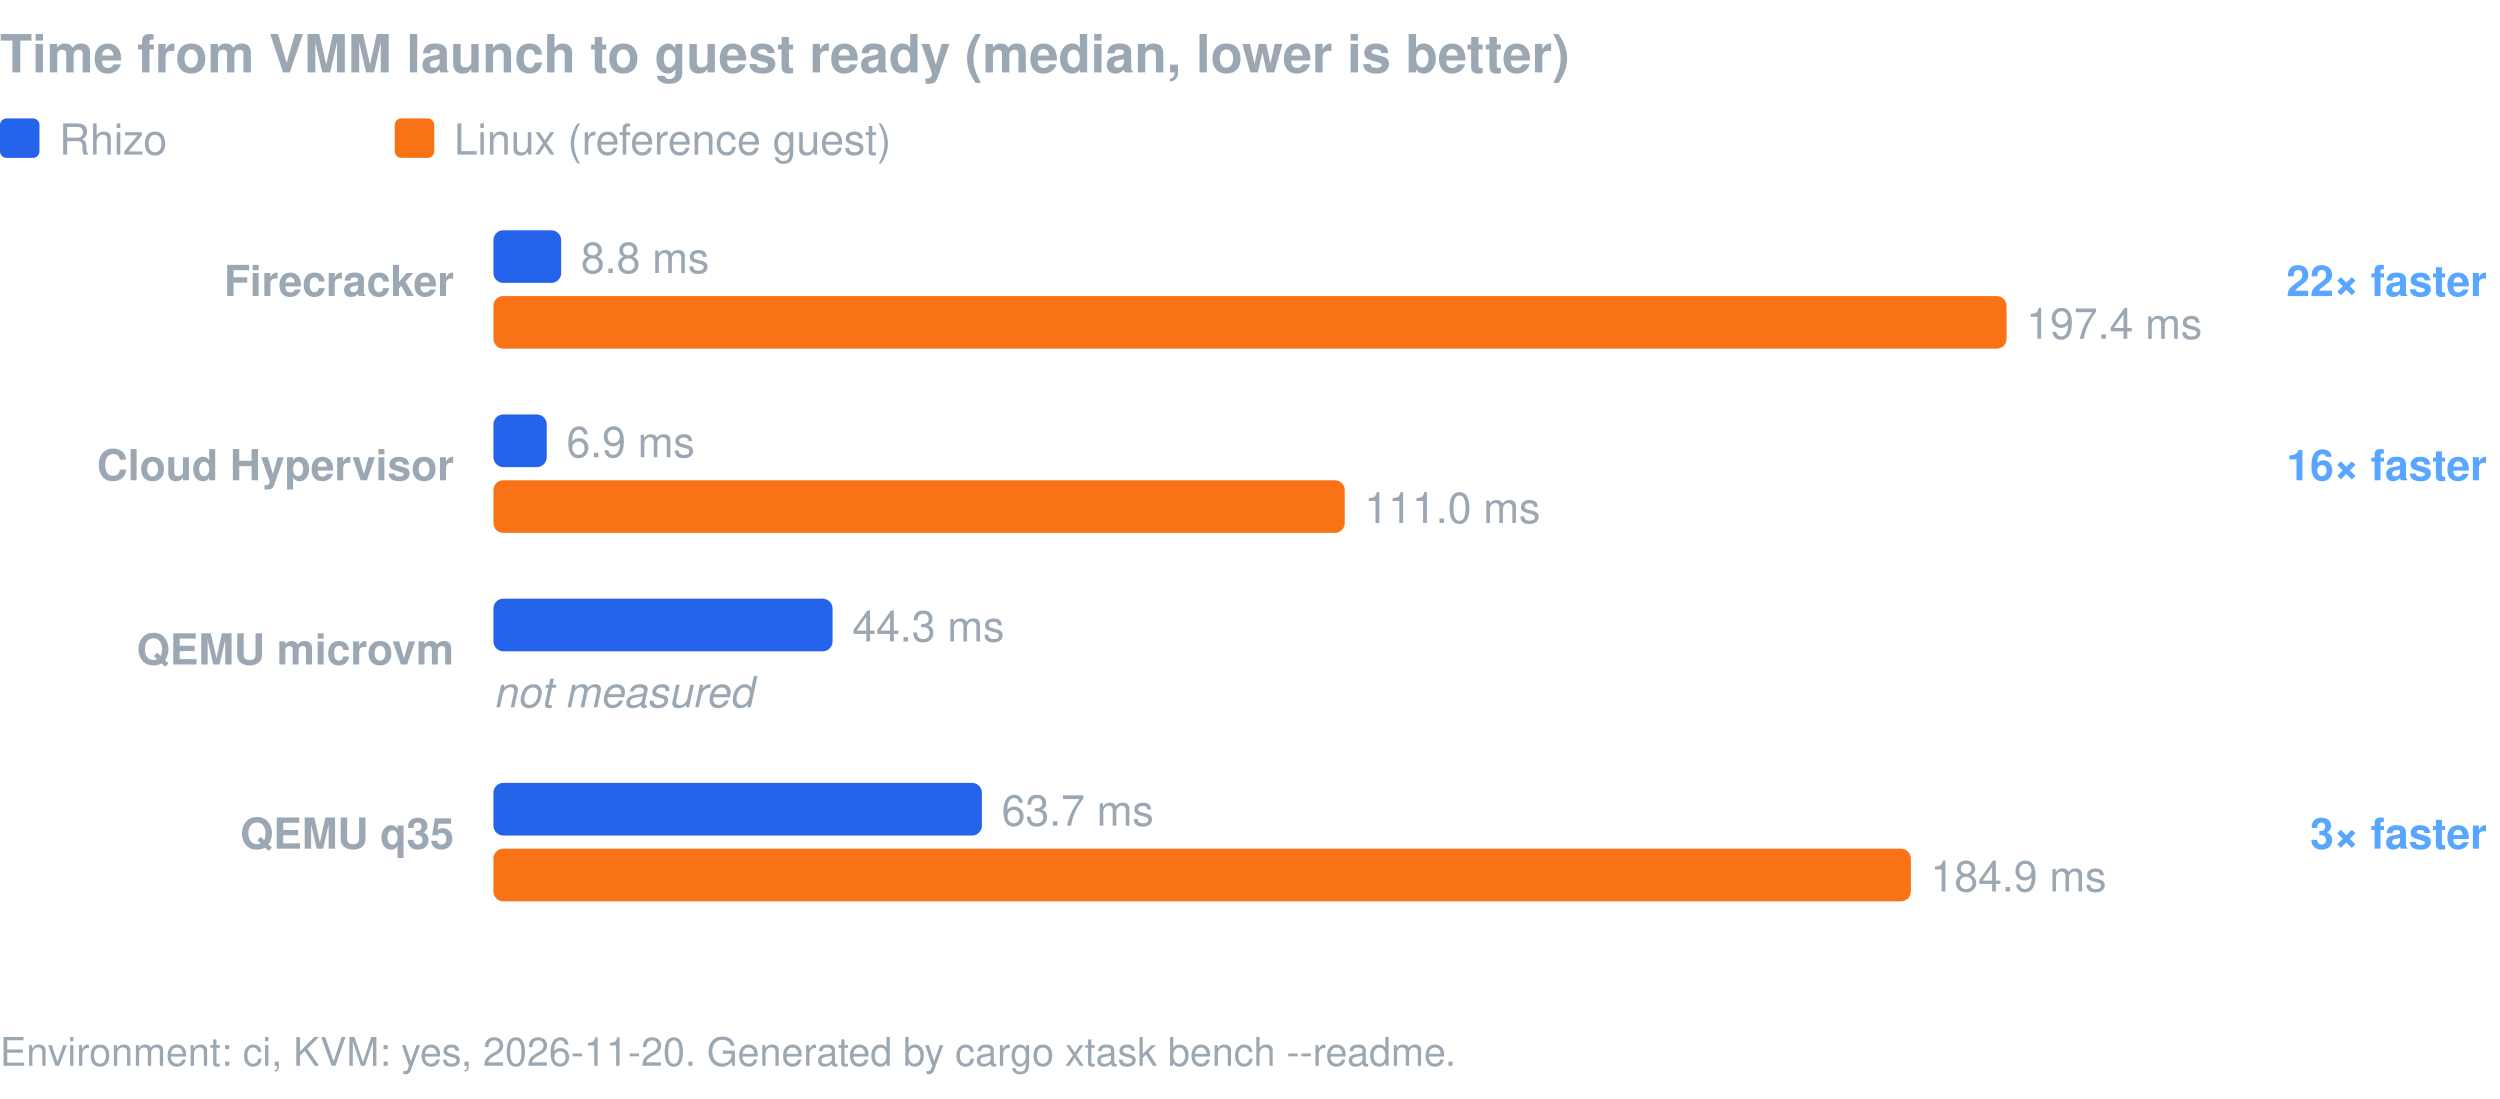
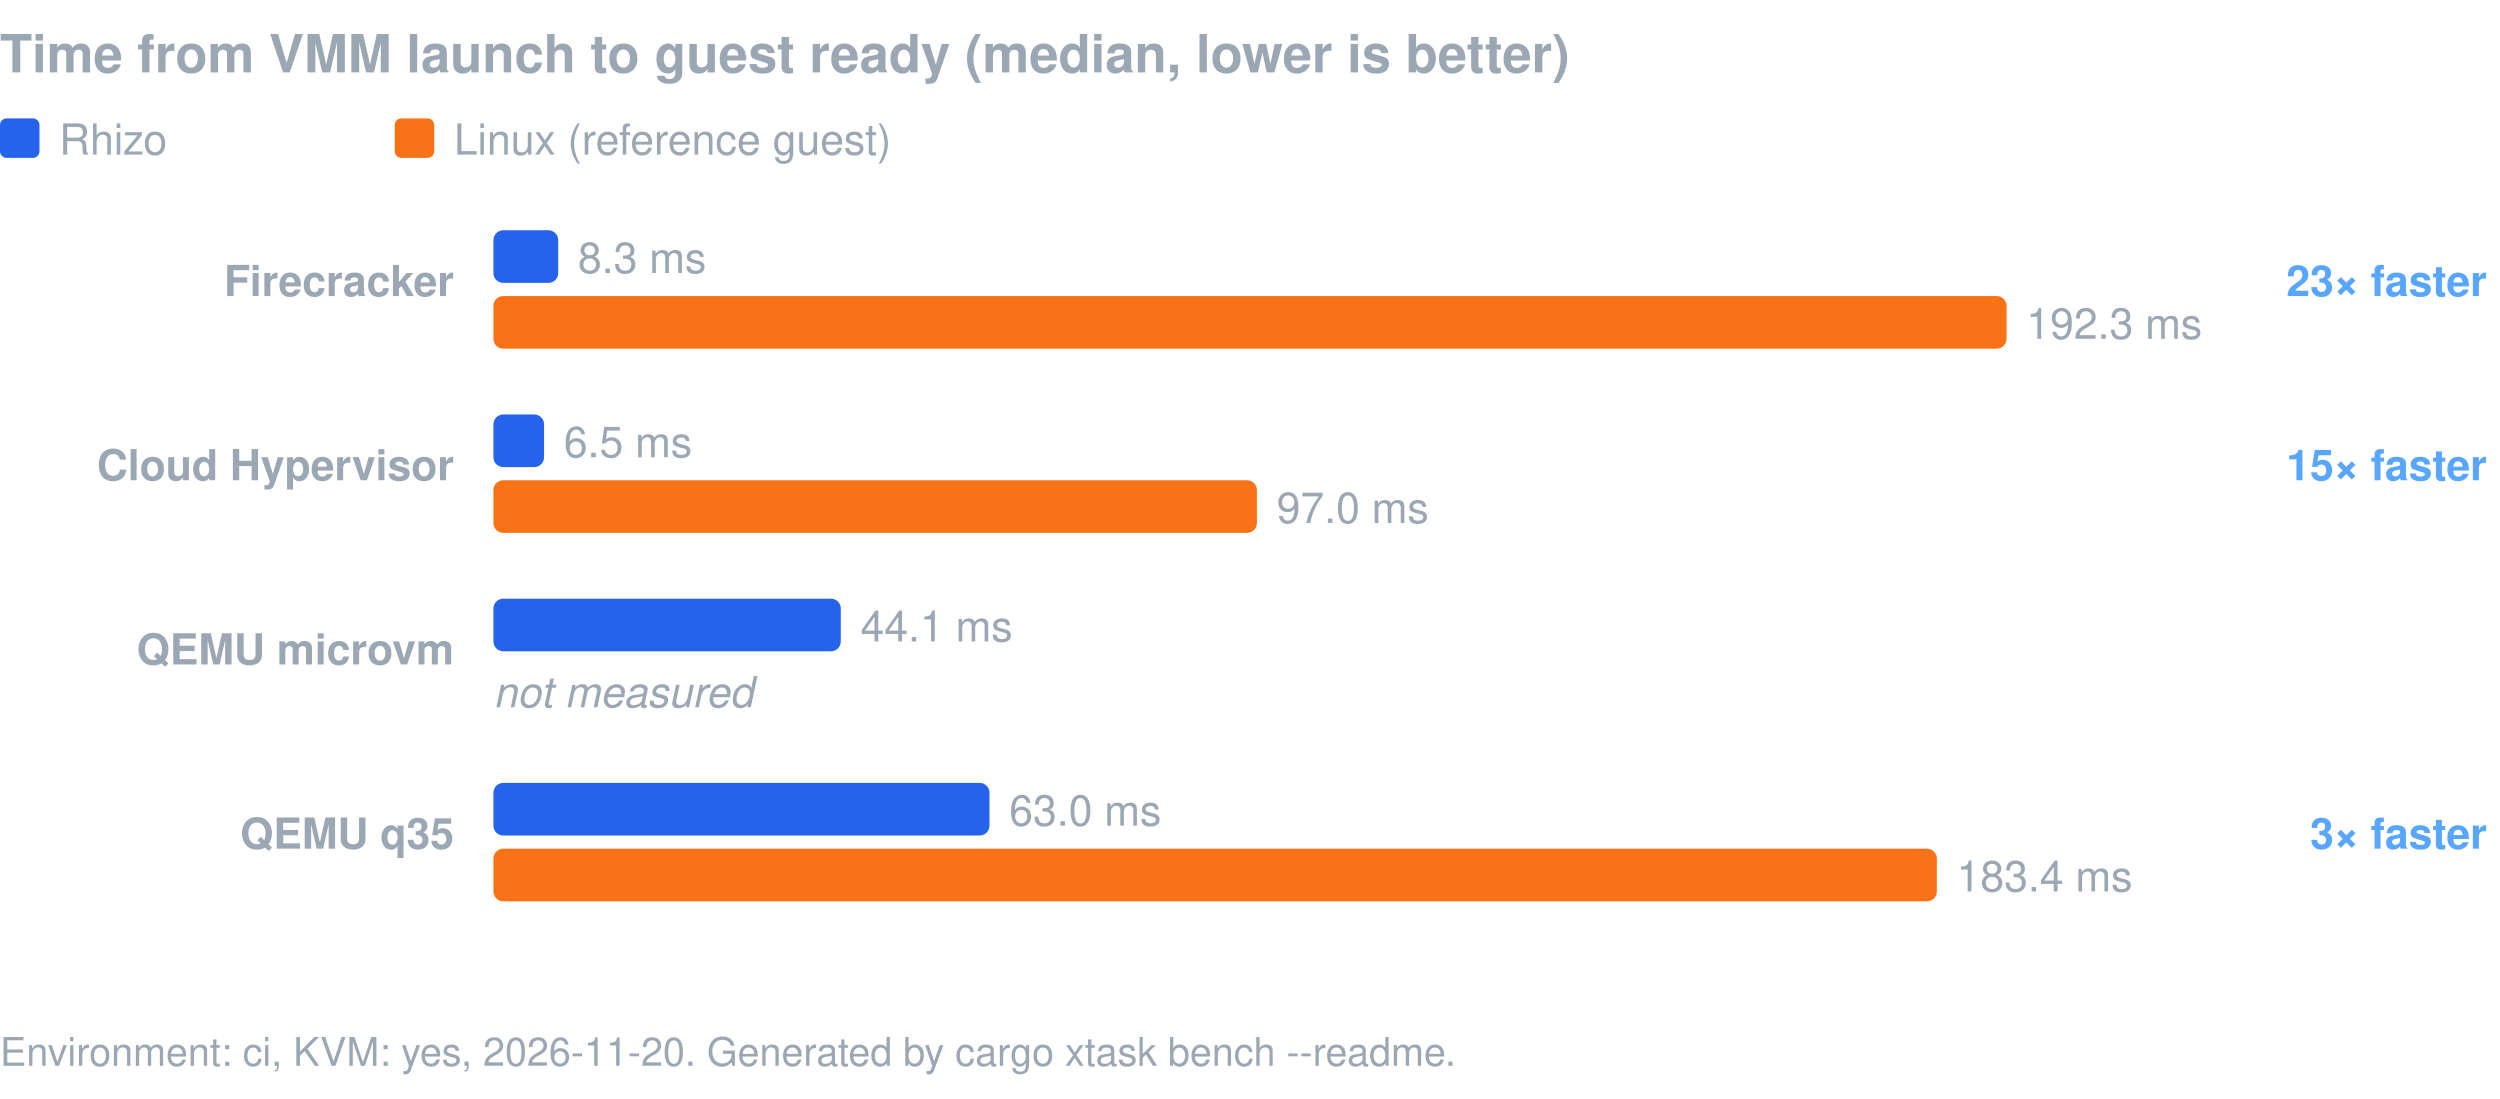
<svg xmlns="http://www.w3.org/2000/svg" width="760" height="334" viewBox="0 0 760 334" font-family="-apple-system, Segoe UI, Helvetica, Arial, sans-serif" font-size="13" fill="#9ba7b3">
  <text x="0" y="22" font-size="16" font-weight="600">Time from VMM launch to guest ready (median, lower is better)</text>
  <rect x="0" y="36" width="12" height="12" rx="2" fill="#2563eb" />
  <text x="18" y="47">Rhizo</text>
  <rect x="120" y="36" width="12" height="12" rx="2" fill="#f97316" />
  <text x="138" y="47">Linux (reference guest)</text>
  <text x="138" y="90" text-anchor="end" font-weight="600">Firecracker</text>
-   <rect x="150" y="70" width="20.6" height="16" rx="3" fill="#2563eb" />
-   <text x="176.6" y="83.0">8.8 ms</text>
+   <rect x="150" y="70" width="19.7" height="16" rx="3" fill="#2563eb" />
+   <text x="175.7" y="83.0">8.3 ms</text>
  <rect x="150" y="90" width="460.0" height="16" rx="3" fill="#f97316" />
-   <text x="616.0" y="103.0">197.4 ms</text>
-   <text x="756" y="90" text-anchor="end" font-weight="600" fill="#58a6ff">22× faster</text>
+   <text x="616.0" y="103.0">192.3 ms</text>
+   <text x="756" y="90" text-anchor="end" font-weight="600" fill="#58a6ff">23× faster</text>
  <text x="138" y="146" text-anchor="end" font-weight="600">Cloud Hypervisor</text>
-   <rect x="150" y="126" width="16.2" height="16" rx="3" fill="#2563eb" />
-   <text x="172.2" y="139.0">6.9 ms</text>
-   <rect x="150" y="146" width="258.8" height="16" rx="3" fill="#f97316" />
-   <text x="414.8" y="159.0">111.0 ms</text>
-   <text x="756" y="146" text-anchor="end" font-weight="600" fill="#58a6ff">16× faster</text>
+   <rect x="150" y="126" width="15.4" height="16" rx="3" fill="#2563eb" />
+   <text x="171.4" y="139.0">6.5 ms</text>
+   <rect x="150" y="146" width="232.1" height="16" rx="3" fill="#f97316" />
+   <text x="388.1" y="159.0">97.0 ms</text>
+   <text x="756" y="146" text-anchor="end" font-weight="600" fill="#58a6ff">15× faster</text>
  <text x="138" y="202" text-anchor="end" font-weight="600">QEMU microvm</text>
-   <rect x="150" y="182" width="103.1" height="16" rx="3" fill="#2563eb" />
-   <text x="259.1" y="195.0">44.3 ms</text>
+   <rect x="150" y="182" width="105.6" height="16" rx="3" fill="#2563eb" />
+   <text x="261.6" y="195.0">44.1 ms</text>
  <text x="150" y="215.0" font-style="italic">not measured</text>
  <text x="138" y="258" text-anchor="end" font-weight="600">QEMU q35</text>
-   <rect x="150" y="238" width="148.5" height="16" rx="3" fill="#2563eb" />
-   <text x="304.5" y="251.0">63.7 ms</text>
-   <rect x="150" y="258" width="430.9" height="16" rx="3" fill="#f97316" />
-   <text x="586.9" y="271.0">184.9 ms</text>
+   <rect x="150" y="238" width="150.8" height="16" rx="3" fill="#2563eb" />
+   <text x="306.8" y="251.0">63.0 ms</text>
+   <rect x="150" y="258" width="438.8" height="16" rx="3" fill="#f97316" />
+   <text x="594.8" y="271.0">183.4 ms</text>
  <text x="756" y="258" text-anchor="end" font-weight="600" fill="#58a6ff">3× faster</text>
  <text x="0" y="324" font-size="12">Environment: ci, KVM: yes, 2026-11-20. Generated by cargo xtask bench --readme.</text>
</svg>
